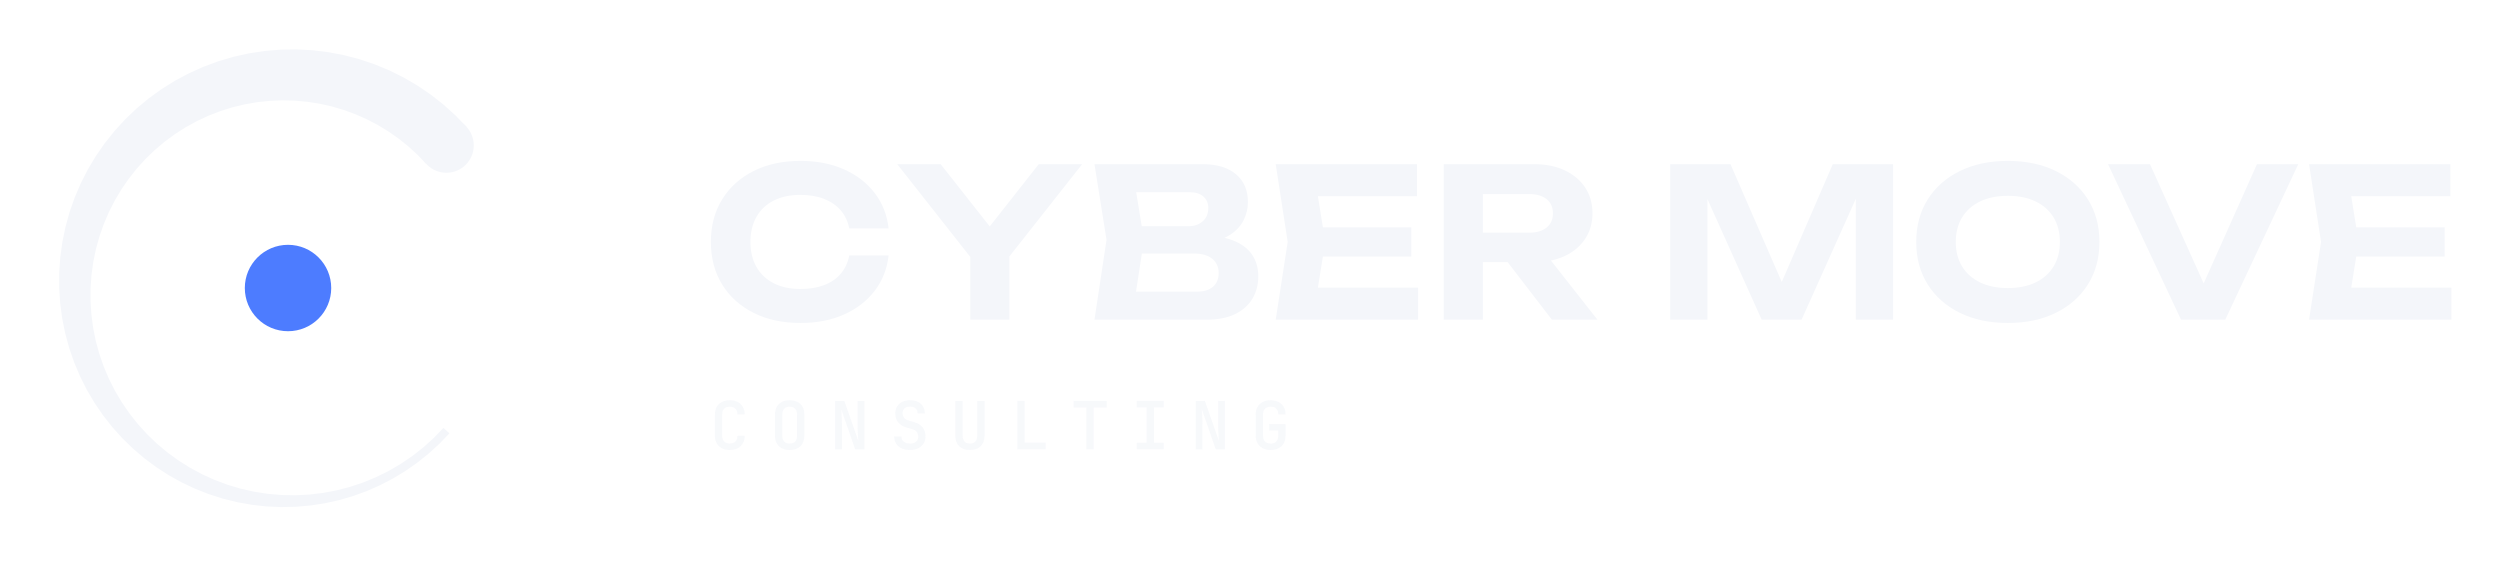
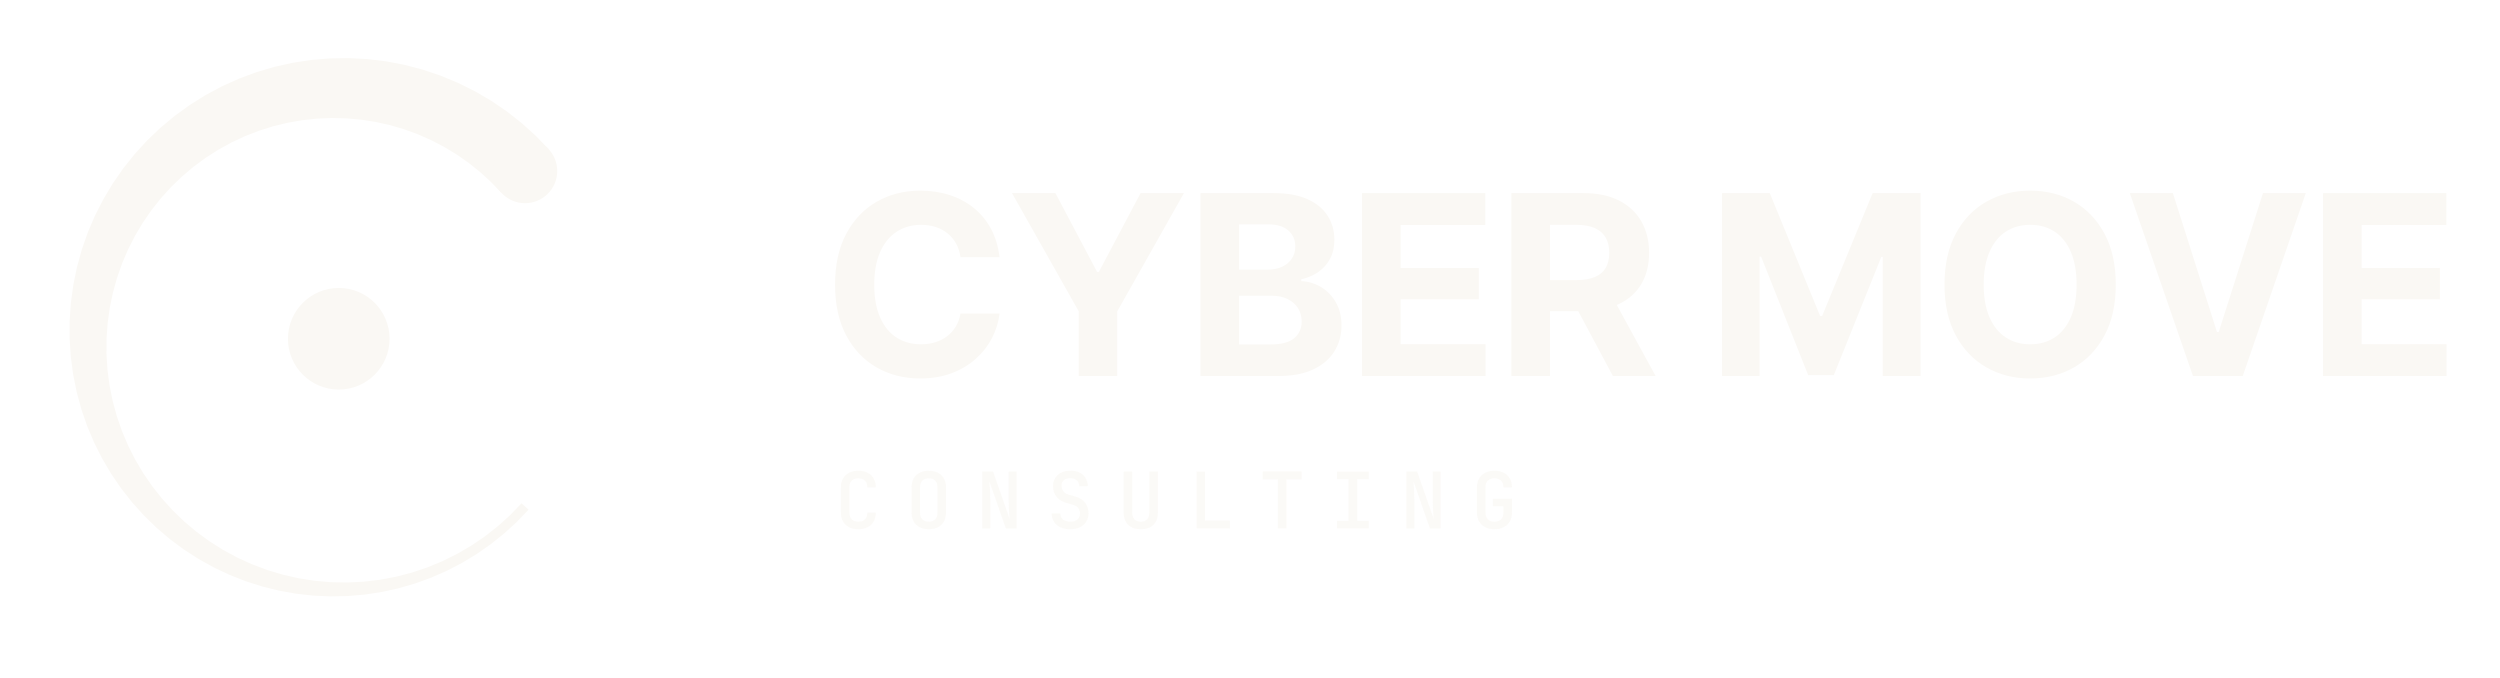
- <svg xmlns="http://www.w3.org/2000/svg" viewBox="0 0 434 100" width="434" height="100" role="img" aria-label="CYBERMOVE">
+ <svg xmlns="http://www.w3.org/2000/svg" viewBox="0 0 369 100" width="369" height="100" role="img" aria-label="CYBERMOVE">
  <g>
-     <path d="M78.017 75.226 L76.269 77.044 L74.407 78.745 L72.437 80.322 L70.368 81.767 L68.208 83.075 L65.966 84.240 L63.652 85.257 L61.273 86.121 L58.842 86.828 L56.366 87.374 L53.858 87.758 L51.326 87.977 L48.783 88.029 L46.238 87.914 L43.703 87.631 L41.188 87.181 L38.704 86.566 L36.263 85.787 L33.874 84.847 L31.548 83.749 L29.296 82.498 L27.128 81.098 L25.054 79.555 L23.082 77.874 L21.223 76.063 L19.484 74.129 L17.874 72.079 L16.402 69.923 L15.073 67.668 L13.895 65.326 L12.873 62.905 L12.013 60.416 L11.320 57.870 L10.797 55.277 L10.448 52.650 L10.275 50.000 L10.280 47.339 L10.463 44.678 L10.825 42.030 L11.365 39.406 L12.081 36.820 L12.971 34.282 L14.032 31.805 L15.260 29.400 L16.649 27.078 L18.194 24.851 L19.890 22.729 L21.727 20.723 L23.700 18.842 L25.799 17.095 L28.015 15.491 L30.338 14.038 L32.759 12.743 L35.265 11.614 L37.846 10.655 L40.490 9.873 L43.184 9.270 L45.917 8.852 L48.675 8.620 L51.447 8.575 L54.217 8.720 L56.975 9.052 L59.706 9.573 L62.397 10.279 L65.036 11.167 L67.611 12.234 L70.108 13.475 L72.515 14.884 L74.822 16.455 L77.016 18.181 L79.088 20.054 L81.026 22.064 L73.966 28.421 L72.472 26.865 L70.879 25.409 L69.195 24.059 L67.426 22.821 L65.580 21.699 L63.663 20.699 L61.684 19.826 L59.650 19.082 L57.569 18.472 L55.451 17.998 L53.304 17.664 L51.136 17.470 L48.957 17.418 L46.776 17.510 L44.602 17.744 L42.445 18.122 L40.313 18.641 L38.216 19.301 L36.163 20.099 L34.163 21.033 L32.225 22.098 L30.357 23.292 L28.569 24.610 L26.868 26.046 L25.262 27.595 L23.759 29.251 L22.366 31.008 L21.089 32.857 L19.936 34.792 L18.911 36.804 L18.021 38.885 L17.269 41.025 L16.661 43.217 L16.198 45.450 L15.886 47.714 L15.725 50.000 L15.718 52.297 L15.864 54.595 L16.166 56.884 L16.621 59.152 L17.229 61.391 L17.988 63.588 L18.895 65.735 L19.947 67.820 L21.140 69.835 L22.469 71.768 L23.929 73.612 L25.513 75.357 L27.215 76.994 L29.028 78.515 L30.943 79.913 L32.953 81.180 L35.048 82.311 L37.218 83.298 L39.454 84.138 L41.747 84.824 L44.084 85.354 L46.455 85.725 L48.850 85.933 L51.256 85.978 L53.663 85.859 L56.060 85.575 L58.433 85.128 L60.773 84.519 L63.069 83.751 L65.307 82.827 L67.479 81.751 L69.573 80.528 L71.580 79.164 L73.489 77.664 L75.290 76.037 L76.976 74.289 Z" fill="#F4F6FA" />
-     <circle cx="77.496" cy="25.242" r="4.750" fill="#F4F6FA" />
-     <circle cx="50" cy="50" r="7.5" fill="#4D7CFF" />
+     <path d="M78.017 75.226 L76.269 77.044 L74.407 78.745 L72.437 80.322 L70.368 81.767 L68.208 83.075 L65.966 84.240 L63.652 85.257 L61.273 86.121 L58.842 86.828 L56.366 87.374 L53.858 87.758 L51.326 87.977 L48.783 88.029 L46.238 87.914 L43.703 87.631 L41.188 87.181 L38.704 86.566 L36.263 85.787 L33.874 84.847 L31.548 83.749 L29.296 82.498 L27.128 81.098 L25.054 79.555 L23.082 77.874 L21.223 76.063 L19.484 74.129 L17.874 72.079 L16.402 69.923 L15.073 67.668 L13.895 65.326 L12.873 62.905 L12.013 60.416 L11.320 57.870 L10.797 55.277 L10.448 52.650 L10.275 50.000 L10.280 47.339 L10.463 44.678 L10.825 42.030 L11.365 39.406 L12.081 36.820 L12.971 34.282 L14.032 31.805 L15.260 29.400 L16.649 27.078 L18.194 24.851 L19.890 22.729 L21.727 20.723 L23.700 18.842 L25.799 17.095 L28.015 15.491 L30.338 14.038 L32.759 12.743 L35.265 11.614 L37.846 10.655 L40.490 9.873 L43.184 9.270 L45.917 8.852 L48.675 8.620 L51.447 8.575 L54.217 8.720 L56.975 9.052 L59.706 9.573 L62.397 10.279 L65.036 11.167 L67.611 12.234 L70.108 13.475 L72.515 14.884 L74.822 16.455 L77.016 18.181 L79.088 20.054 L81.026 22.064 L73.966 28.421 L72.472 26.865 L70.879 25.409 L69.195 24.059 L67.426 22.821 L65.580 21.699 L63.663 20.699 L61.684 19.826 L59.650 19.082 L57.569 18.472 L55.451 17.998 L53.304 17.664 L51.136 17.470 L48.957 17.418 L46.776 17.510 L44.602 17.744 L42.445 18.122 L40.313 18.641 L38.216 19.301 L36.163 20.099 L34.163 21.033 L32.225 22.098 L30.357 23.292 L28.569 24.610 L26.868 26.046 L25.262 27.595 L23.759 29.251 L22.366 31.008 L21.089 32.857 L19.936 34.792 L18.911 36.804 L18.021 38.885 L17.269 41.025 L16.661 43.217 L16.198 45.450 L15.886 47.714 L15.725 50.000 L15.718 52.297 L15.864 54.595 L16.166 56.884 L16.621 59.152 L17.229 61.391 L17.988 63.588 L18.895 65.735 L19.947 67.820 L21.140 69.835 L22.469 71.768 L23.929 73.612 L25.513 75.357 L27.215 76.994 L29.028 78.515 L30.943 79.913 L32.953 81.180 L35.048 82.311 L37.218 83.298 L39.454 84.138 L41.747 84.824 L44.084 85.354 L46.455 85.725 L48.850 85.933 L51.256 85.978 L53.663 85.859 L56.060 85.575 L58.433 85.128 L60.773 84.519 L63.069 83.751 L65.307 82.827 L67.479 81.751 L69.573 80.528 L71.580 79.164 L73.489 77.664 L75.290 76.037 L76.976 74.289 Z" fill="#FAF8F4" />
+     <circle cx="77.496" cy="25.242" r="4.750" fill="#FAF8F4" />
+     <circle cx="50" cy="50" r="7.5" fill="#FAF8F4" />
  </g>
-   <g fill="#F4F6FA">
-     <path transform="translate(122.000 55.500) scale(0.036 -0.036)" d="M896.151 309.6Q885.251 212.65 828.951 139.225Q772.65 65.8 681.05 25.0Q589.45 -15.8 471.5 -15.8Q341.9 -15.8 244.65 33.2Q147.4 82.2 93.275 170.15Q39.15 258.1 39.15 375Q39.15 491.9 93.275 579.85Q147.4 667.8 244.65 716.8Q341.9 765.8 471.5 765.8Q589.45 765.8 681.05 725.0Q772.65 684.2 828.951 611.05Q885.251 537.9 896.151 440.4H706.449Q696.349 490.949 665.474 526.974Q634.599 562.999 585.375 582.449Q536.15 601.899 470.95 601.899Q396.451 601.899 342.301 574.524Q288.151 547.149 259.001 496.049Q229.851 444.95 229.851 375Q229.851 305.05 259.001 254.176Q288.151 203.301 342.301 175.701Q396.451 148.101 470.95 148.101Q536.15 148.101 585.375 166.826Q634.599 185.551 665.474 221.851Q696.349 258.151 706.449 309.6Z" />
-     <path transform="translate(155.444 55.500) scale(0.036 -0.036)" d="M361 0V363.4H549.701V0ZM8.8 750H218.101L498.451 394.351H411.25L691.15 750H900.451L515.801 262.15L394.45 260.25Z" />
-     <path transform="translate(188.204 55.500) scale(0.036 -0.036)" d="M568.251 368.4 584.401 405.05Q671.601 403.15 728.326 378.05Q785.051 352.95 812.451 309.625Q839.851 266.3 839.851 209.5Q839.851 149.05 811.801 101.7Q783.751 54.35 728.301 27.175Q672.851 0 589.951 0H49.9L108 385L49.9 750H570.601Q674.601 750 732.226 701.5Q789.851 653 789.851 567.55Q789.851 520.75 768.126 478.025Q746.401 435.3 698.001 405.8Q649.601 376.3 568.251 368.4ZM236.451 45.55 164.301 135.251H544.8Q593.75 135.251 621.275 158.801Q648.799 182.351 648.799 225Q648.799 267.95 618.2 293.55Q587.6 319.15 527.95 319.15H216.001V450.85H503.7Q544.55 450.85 571.675 474.275Q598.799 497.7 598.799 539.2Q598.799 572.099 575.649 593.424Q552.5 614.749 509.2 614.749H164.751L236.451 704.45L288.551 385Z" />
-     <path transform="translate(219.668 55.500) scale(0.036 -0.036)" d="M703.701 445.3V304.7H161.25V445.3ZM288.751 375 238.901 65.201 160.151 154.501H736.301V0H49.9L107.65 375L49.9 750H731.301V595.499H160.151L238.901 684.799Z" />
-     <path transform="translate(248.000 55.500) scale(0.036 -0.036)" d="M203.901 419.65H485.05Q538.45 419.65 569.075 444.25Q599.699 468.85 599.699 512.75Q599.699 557.199 569.075 581.524Q538.45 605.849 485.05 605.849H177.251L261.901 698.75V0H73.2V750H509.65Q593.601 750 656.701 720.15Q719.801 690.3 755.101 637.325Q790.401 584.35 790.401 512.75Q790.401 443.15 755.101 389.95Q719.801 336.749 656.701 307.124Q593.601 277.499 509.65 277.499H203.901ZM324.9 351H538.402L814.351 0H594.699Z" />
-     <path transform="translate(287.312 55.500) scale(0.036 -0.036)" d="M1147.901 750V0H968.35V684.349L1012.05 680.549L706.701 0H514.4L209.051 678.649L252.751 682.899V0H73.2V750H363.852L649.451 93.901H573.1L857.249 750Z" />
-     <path transform="translate(331.268 55.500) scale(0.036 -0.036)" d="M480.3 -15.8Q348.25 -15.8 248.775 33.2Q149.3 82.2 93.95 170.15Q38.6 258.1 38.6 375Q38.6 491.9 93.95 579.85Q149.3 667.8 248.775 716.8Q348.25 765.8 480.3 765.8Q612.35 765.8 711.825 716.8Q811.3 667.8 866.65 579.85Q922 491.9 922 375Q922 258.1 866.65 170.15Q811.3 82.2 711.825 33.2Q612.35 -15.8 480.3 -15.8ZM480.3 152.601Q557.8 152.601 613.9 179.526Q669.999 206.451 700.649 256.426Q731.299 306.4 731.299 375Q731.299 443.6 700.649 493.574Q669.999 543.549 613.9 570.474Q557.8 597.399 480.3 597.399Q403.351 597.399 346.976 570.474Q290.601 543.549 259.951 493.574Q229.301 443.6 229.301 375Q229.301 306.4 259.951 256.426Q290.601 206.451 346.976 179.526Q403.351 152.601 480.3 152.601Z" />
-     <path transform="translate(365.864 55.500) scale(0.036 -0.036)" d="M504.801 83.901H423L720.8 750H919.851L567.751 0H354.6L2.5 750H204.802Z" />
-     <path transform="translate(399.056 55.500) scale(0.036 -0.036)" d="M703.701 445.3V304.7H161.25V445.3ZM288.751 375 238.901 65.201 160.151 154.501H736.301V0H49.9L107.65 375L49.9 750H731.301V595.499H160.151L238.901 684.799Z" />
+   <g fill="#FAF8F4">
+     <path transform="translate(122.000 55.500) scale(0.01812 -0.01812)" d="M763.199 -20Q564.799 -20 407.699 70Q250.6 160 159.9 330.9Q69.2 501.8 69.2 744Q69.2 987.8 160.8 1159.2Q252.4 1330.6 409.799 1420.3Q567.199 1510 763.199 1510Q892.598 1510 1003.798 1473.7Q1114.997 1437.4 1200.697 1367.701Q1286.397 1298.001 1340.197 1197.301Q1393.997 1096.602 1409.197 967.602H1091.202Q1082.402 1029.403 1055.502 1078.203Q1028.601 1127.004 986.5 1161.204Q944.4 1195.404 889.899 1213.504Q835.399 1231.604 770.398 1231.604Q655.798 1231.604 569.497 1174.504Q483.196 1117.404 435.795 1008.503Q388.394 899.602 388.394 744Q388.394 585.199 436.395 476.798Q484.396 368.397 570.097 313.396Q655.798 258.396 769.198 258.396Q832.399 258.396 886 274.996Q939.6 291.596 982.001 323.996Q1024.401 356.396 1052.502 402.797Q1080.602 449.198 1091.202 509.198H1409.197Q1396.996 406.198 1348.296 311.098Q1299.596 215.998 1216.896 141.499Q1134.196 66.999 1020.297 23.5Q906.397 -20 763.199 -20Z" />
+     <path transform="translate(149.232 55.500) scale(0.01812 -0.01812)" d="M7.6 1490H361.194L700.797 847.998H715.197L1055.2 1490H1408.394L864.794 526.404V0H551.6V526.404Z" />
+     <path transform="translate(175.449 55.500) scale(0.01812 -0.01812)" d="M96.001 0V1490H692.398Q856.398 1490 966.398 1441Q1076.397 1392 1131.597 1305.899Q1186.797 1219.799 1186.797 1108.399Q1186.797 1020.799 1151.597 954.999Q1116.397 889.199 1055.697 847.3Q994.997 805.4 917.198 788V772.8Q1002.397 769.4 1077.097 725.1Q1151.797 680.8 1198.297 601.3Q1244.797 521.8 1244.797 411.599Q1244.797 293.6 1186.597 200.5Q1128.397 107.4 1014.398 53.7Q900.398 0 732.397 0ZM410.396 257.196H667.6Q799.002 257.196 859.703 308.197Q920.403 359.198 920.403 442.798Q920.403 504.999 890.603 552.499Q860.802 600 805.702 627Q750.601 654.001 675.2 654.001H410.396ZM410.396 866.399H644.4Q708.601 866.399 759.301 889.299Q810.002 912.199 839.202 954.5Q868.403 996.801 868.403 1055.602Q868.403 1135.602 811.502 1185.403Q754.602 1235.204 650.4 1235.204H410.396Z" />
+     <path transform="translate(199.292 55.500) scale(0.01812 -0.01812)" d="M96.001 0V1490H1100.397V1230.404H410.396V879.998H1047.597V625.202H410.396V259.596H1101.998V0Z" />
+     <path transform="translate(221.342 55.500) scale(0.01812 -0.01812)" d="M96.001 0V1490H682.798Q852.398 1490 971.698 1429.9Q1090.998 1369.8 1154.297 1260.3Q1217.597 1150.801 1217.597 1003.201Q1217.597 854.802 1153.597 748.002Q1089.598 641.202 968.198 584.602Q846.799 528.002 675.198 528.002H282.398V781.198H623.6Q714.802 781.198 774.602 805.999Q834.403 830.799 863.803 880Q893.203 929.201 893.203 1003.201Q893.203 1077.602 863.603 1128.402Q834.003 1179.203 774.202 1205.404Q714.401 1231.604 622.8 1231.604H410.396V0ZM922.803 0 560.403 678.4H899.997L1270.797 0Z" />
+     <path transform="translate(252.434 55.500) scale(0.01812 -0.01812)" d="M96.001 1490H484.794L894.798 489.19H911.598L1322.802 1490H1713.195V0H1404.801V970.007H1393.201L1006.397 7.2H797.599L414.396 972.406H401.596V0H96.001Z" />
+     <path transform="translate(285.754 55.500) scale(0.01812 -0.01812)" d="M767.199 -20Q569.399 -20 411.099 70Q252.8 160 161 330.9Q69.2 501.8 69.2 744Q69.2 987.8 161 1159.2Q252.8 1330.6 411.099 1420.3Q569.399 1510 767.199 1510Q965.398 1510 1122.998 1420.3Q1280.598 1330.6 1372.497 1159.2Q1464.397 987.8 1464.397 744Q1464.397 501.2 1372.497 330.3Q1280.598 159.4 1122.998 69.7Q965.398 -20 767.199 -20ZM767.199 258.396Q881.799 258.396 966.7 314.296Q1051.601 370.197 1098.402 478.598Q1145.203 586.999 1145.203 744Q1145.203 902.001 1098.402 1010.902Q1051.601 1119.803 966.7 1175.704Q881.799 1231.604 767.199 1231.604Q653.198 1231.604 568.097 1175.704Q482.996 1119.803 435.695 1010.902Q388.394 902.001 388.394 744Q388.394 586.999 435.695 478.598Q482.996 370.197 568.097 314.296Q653.198 258.396 767.199 258.396Z" />
+     <path transform="translate(314.091 55.500) scale(0.01812 -0.01812)" d="M365.593 1490 724.796 358.395H739.197L1099.6 1490H1448.393L934.792 0H529.201L14.8 1490Z" />
+     <path transform="translate(341.142 55.500) scale(0.01812 -0.01812)" d="M96.001 0V1490H1100.397V1230.404H410.396V879.998H1047.597V625.202H410.396V259.596H1101.998V0Z" />
  </g>
-   <g fill="#F4F6FA" opacity="0.72">
+   <g fill="#FAF8F4" opacity="0.72">
    <path transform="translate(123.200 78.000) scale(0.01151 -0.01151)" d="M304.164 -10Q235.701 -10 185.065 15.821Q134.43 41.642 106.616 89.799Q78.802 137.956 78.802 203.285V526.715Q78.802 593.044 106.616 640.701Q134.43 688.358 185.065 714.179Q235.701 740 304.164 740Q372.628 740 422.763 713.843Q472.898 687.686 500.377 640.103Q527.855 592.521 527.855 526.715H418.145Q418.145 582.802 388.212 612.853Q358.279 642.904 303.939 642.904Q249.599 642.904 219.055 613.122Q188.512 583.34 188.512 527.387V203.285Q188.512 147.442 219.055 117.269Q249.599 87.096 303.939 87.096Q358.279 87.096 388.212 117.269Q418.145 147.442 418.145 203.285H527.855Q527.855 138.628 500.377 90.471Q472.898 42.314 422.763 16.157Q372.628 -10 304.164 -10Z" />
    <path transform="translate(133.632 78.000) scale(0.01151 -0.01151)" d="M300 -10Q231.701 -10 182.065 15.821Q132.43 41.642 105.616 89.799Q78.802 137.956 78.802 203.285V526.715Q78.802 592.715 105.616 640.536Q132.43 688.358 182.065 714.179Q231.701 740 300 740Q368.628 740 418.099 714.179Q467.57 688.358 494.384 640.536Q521.198 592.715 521.198 527.387V203.285Q521.198 137.956 494.384 89.799Q467.57 41.642 418.099 15.821Q368.628 -10 300 -10ZM300 87.096Q354.401 87.096 382.945 117.311Q411.488 147.526 411.488 203.285V526.715Q411.488 582.802 383.109 612.853Q354.73 642.904 300 642.904Q245.942 642.904 217.227 612.853Q188.512 582.802 188.512 526.715V203.285Q188.512 147.526 217.391 117.311Q246.27 87.096 300 87.096Z" />
    <path transform="translate(144.064 78.000) scale(0.01151 -0.01151)" d="M80.145 0V730H218.212L430.044 124.709Q427.715 153.651 424.722 194.093Q421.73 234.535 419.901 277.663Q418.073 320.791 418.073 356.134V730H519.855V0H381.788L171.285 605.291Q173.613 578.663 175.942 539.699Q178.27 500.735 180.099 458.757Q181.927 416.779 181.927 380.436V0Z" />
    <path transform="translate(154.496 78.000) scale(0.01151 -0.01151)" d="M302.686 -10Q229.044 -10 175.737 14.657Q122.43 39.314 93.445 84.971Q64.459 130.628 63.788 193.285H173.497Q173.497 144.198 208.041 115.647Q242.584 87.096 303.672 87.096Q361.416 87.096 393.959 114.811Q426.503 142.526 426.503 191.613Q426.503 231.672 404.153 261.387Q381.802 291.102 340.43 302.459L249.642 328.86Q168.73 351.532 124.616 407.339Q80.503 463.145 80.503 540.416Q80.503 601.058 107.988 645.872Q135.474 690.686 185.445 715.679Q235.416 740.672 303.372 740.672Q404.628 740.672 465.092 686.515Q525.555 632.358 526.227 541.715H416.517Q416.517 589.474 386.645 616.525Q356.773 643.575 302.044 643.575Q248.971 643.575 219.592 618.368Q190.212 593.16 190.212 547.759Q190.212 507.029 212.406 477.478Q234.599 447.927 275.985 435.898L368.759 408.497Q449.642 385.826 492.927 330.004Q536.212 274.183 536.212 195.256Q536.212 133.942 507.063 87.628Q477.913 41.314 425.442 15.657Q372.971 -10 302.686 -10Z" />
    <path transform="translate(164.928 78.000) scale(0.01151 -0.01151)" d="M300 -10Q195.044 -10 137.594 47.65Q80.145 105.299 80.145 204.599V730H189.855V204.927Q189.855 149.526 217.384 117.975Q244.913 86.425 300 86.425Q354.087 86.425 382.116 117.975Q410.145 149.526 410.145 204.927V730H519.855V204.599Q519.855 104.956 462.741 47.478Q405.628 -10 300 -10Z" />
    <path transform="translate(175.361 78.000) scale(0.01151 -0.01151)" d="M108.43 0V730H218.14V101.052H536.642V0Z" />
    <path transform="translate(185.793 78.000) scale(0.01151 -0.01151)" d="M245.145 0V629.619H50.073V730.672H549.927V629.619H354.855V0Z" />
    <path transform="translate(196.225 78.000) scale(0.01151 -0.01151)" d="M96.788 0V97.768H244.474V632.232H96.788V730H503.212V632.232H355.526V97.768H503.212V0Z" />
    <path transform="translate(206.657 78.000) scale(0.01151 -0.01151)" d="M80.145 0V730H218.212L430.044 124.709Q427.715 153.651 424.722 194.093Q421.73 234.535 419.901 277.663Q418.073 320.791 418.073 356.134V730H519.855V0H381.788L171.285 605.291Q173.613 578.663 175.942 539.699Q178.27 500.735 180.099 458.757Q181.927 416.779 181.927 380.436V0Z" />
    <path transform="translate(217.089 78.000) scale(0.01151 -0.01151)" d="M304.164 -10Q235.701 -10 185.065 15.821Q134.43 41.642 106.616 89.799Q78.802 137.956 78.802 203.285V526.715Q78.802 593.044 106.616 640.701Q134.43 688.358 185.065 714.179Q235.701 740 304.164 740Q372.628 740 422.763 713.843Q472.898 687.686 500.377 640.103Q527.855 592.521 527.855 526.715H418.145Q418.145 582.802 388.212 612.853Q358.279 642.904 303.939 642.904Q249.599 642.904 219.055 613.122Q188.512 583.34 188.512 527.387V203.285Q188.512 147.552 219.055 116.988Q249.599 86.425 303.939 86.425Q358.279 86.425 388.212 117.023Q418.145 147.622 418.145 203.419V284.416H283.285V381.198H527.855V203.285Q527.855 138.492 500.377 90.403Q472.898 42.314 422.763 16.157Q372.628 -10 304.164 -10Z" />
  </g>
</svg>
